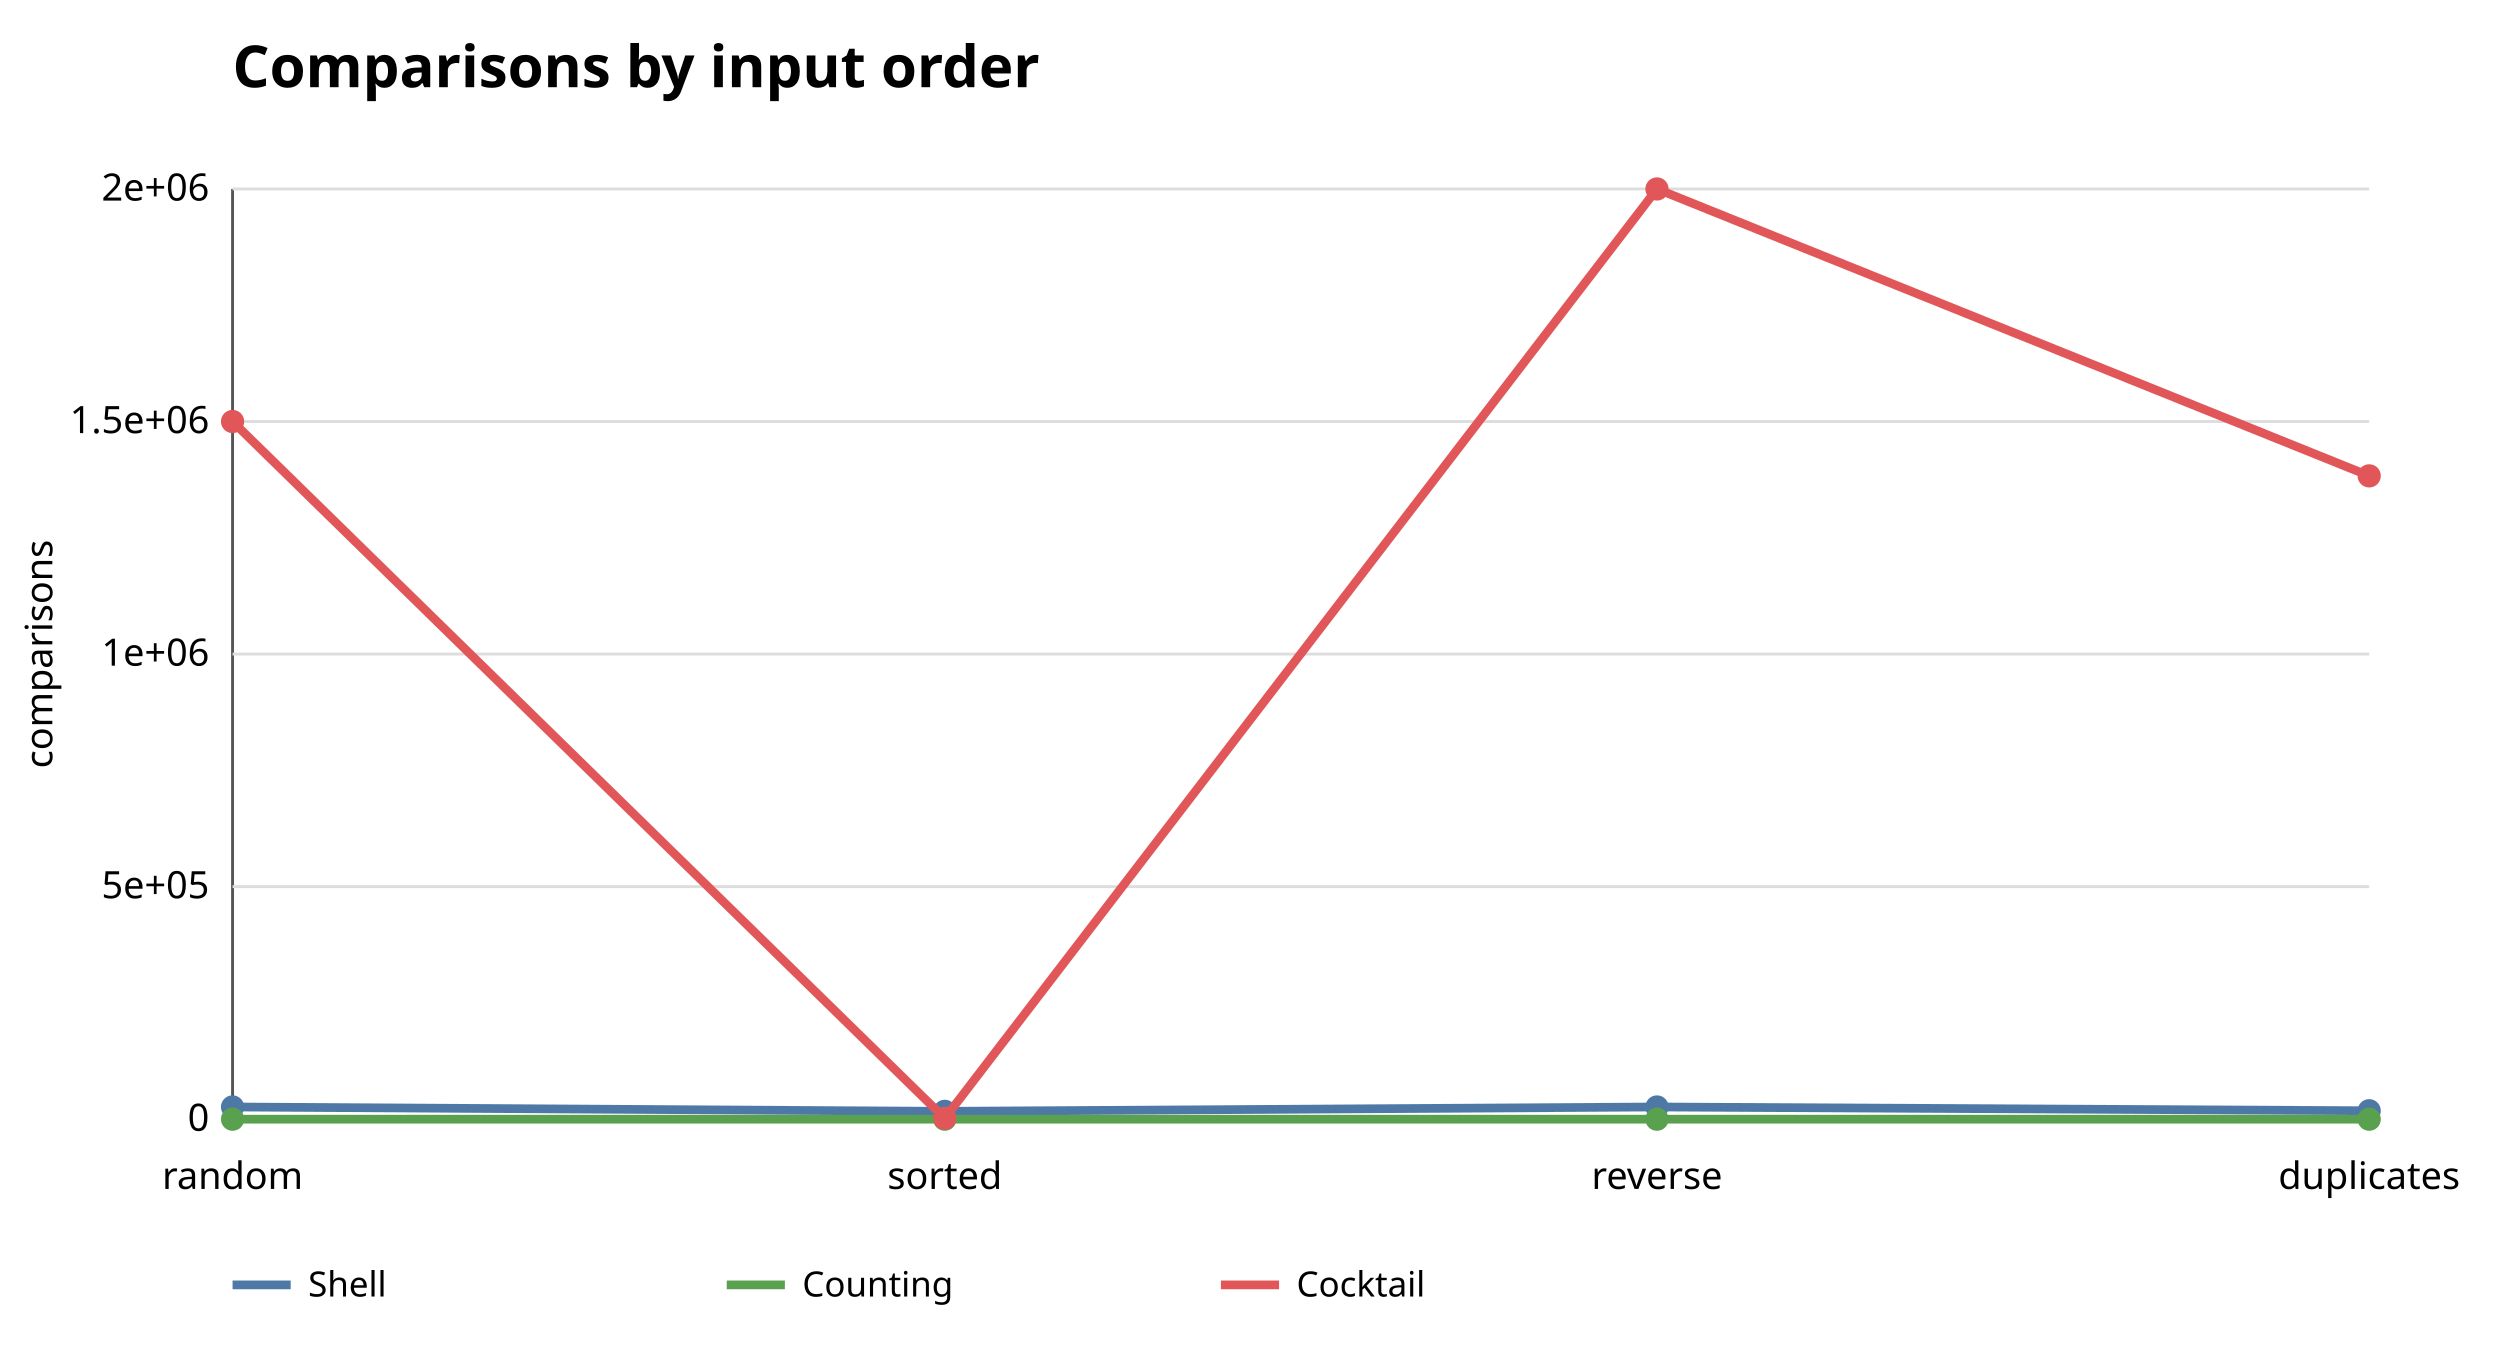
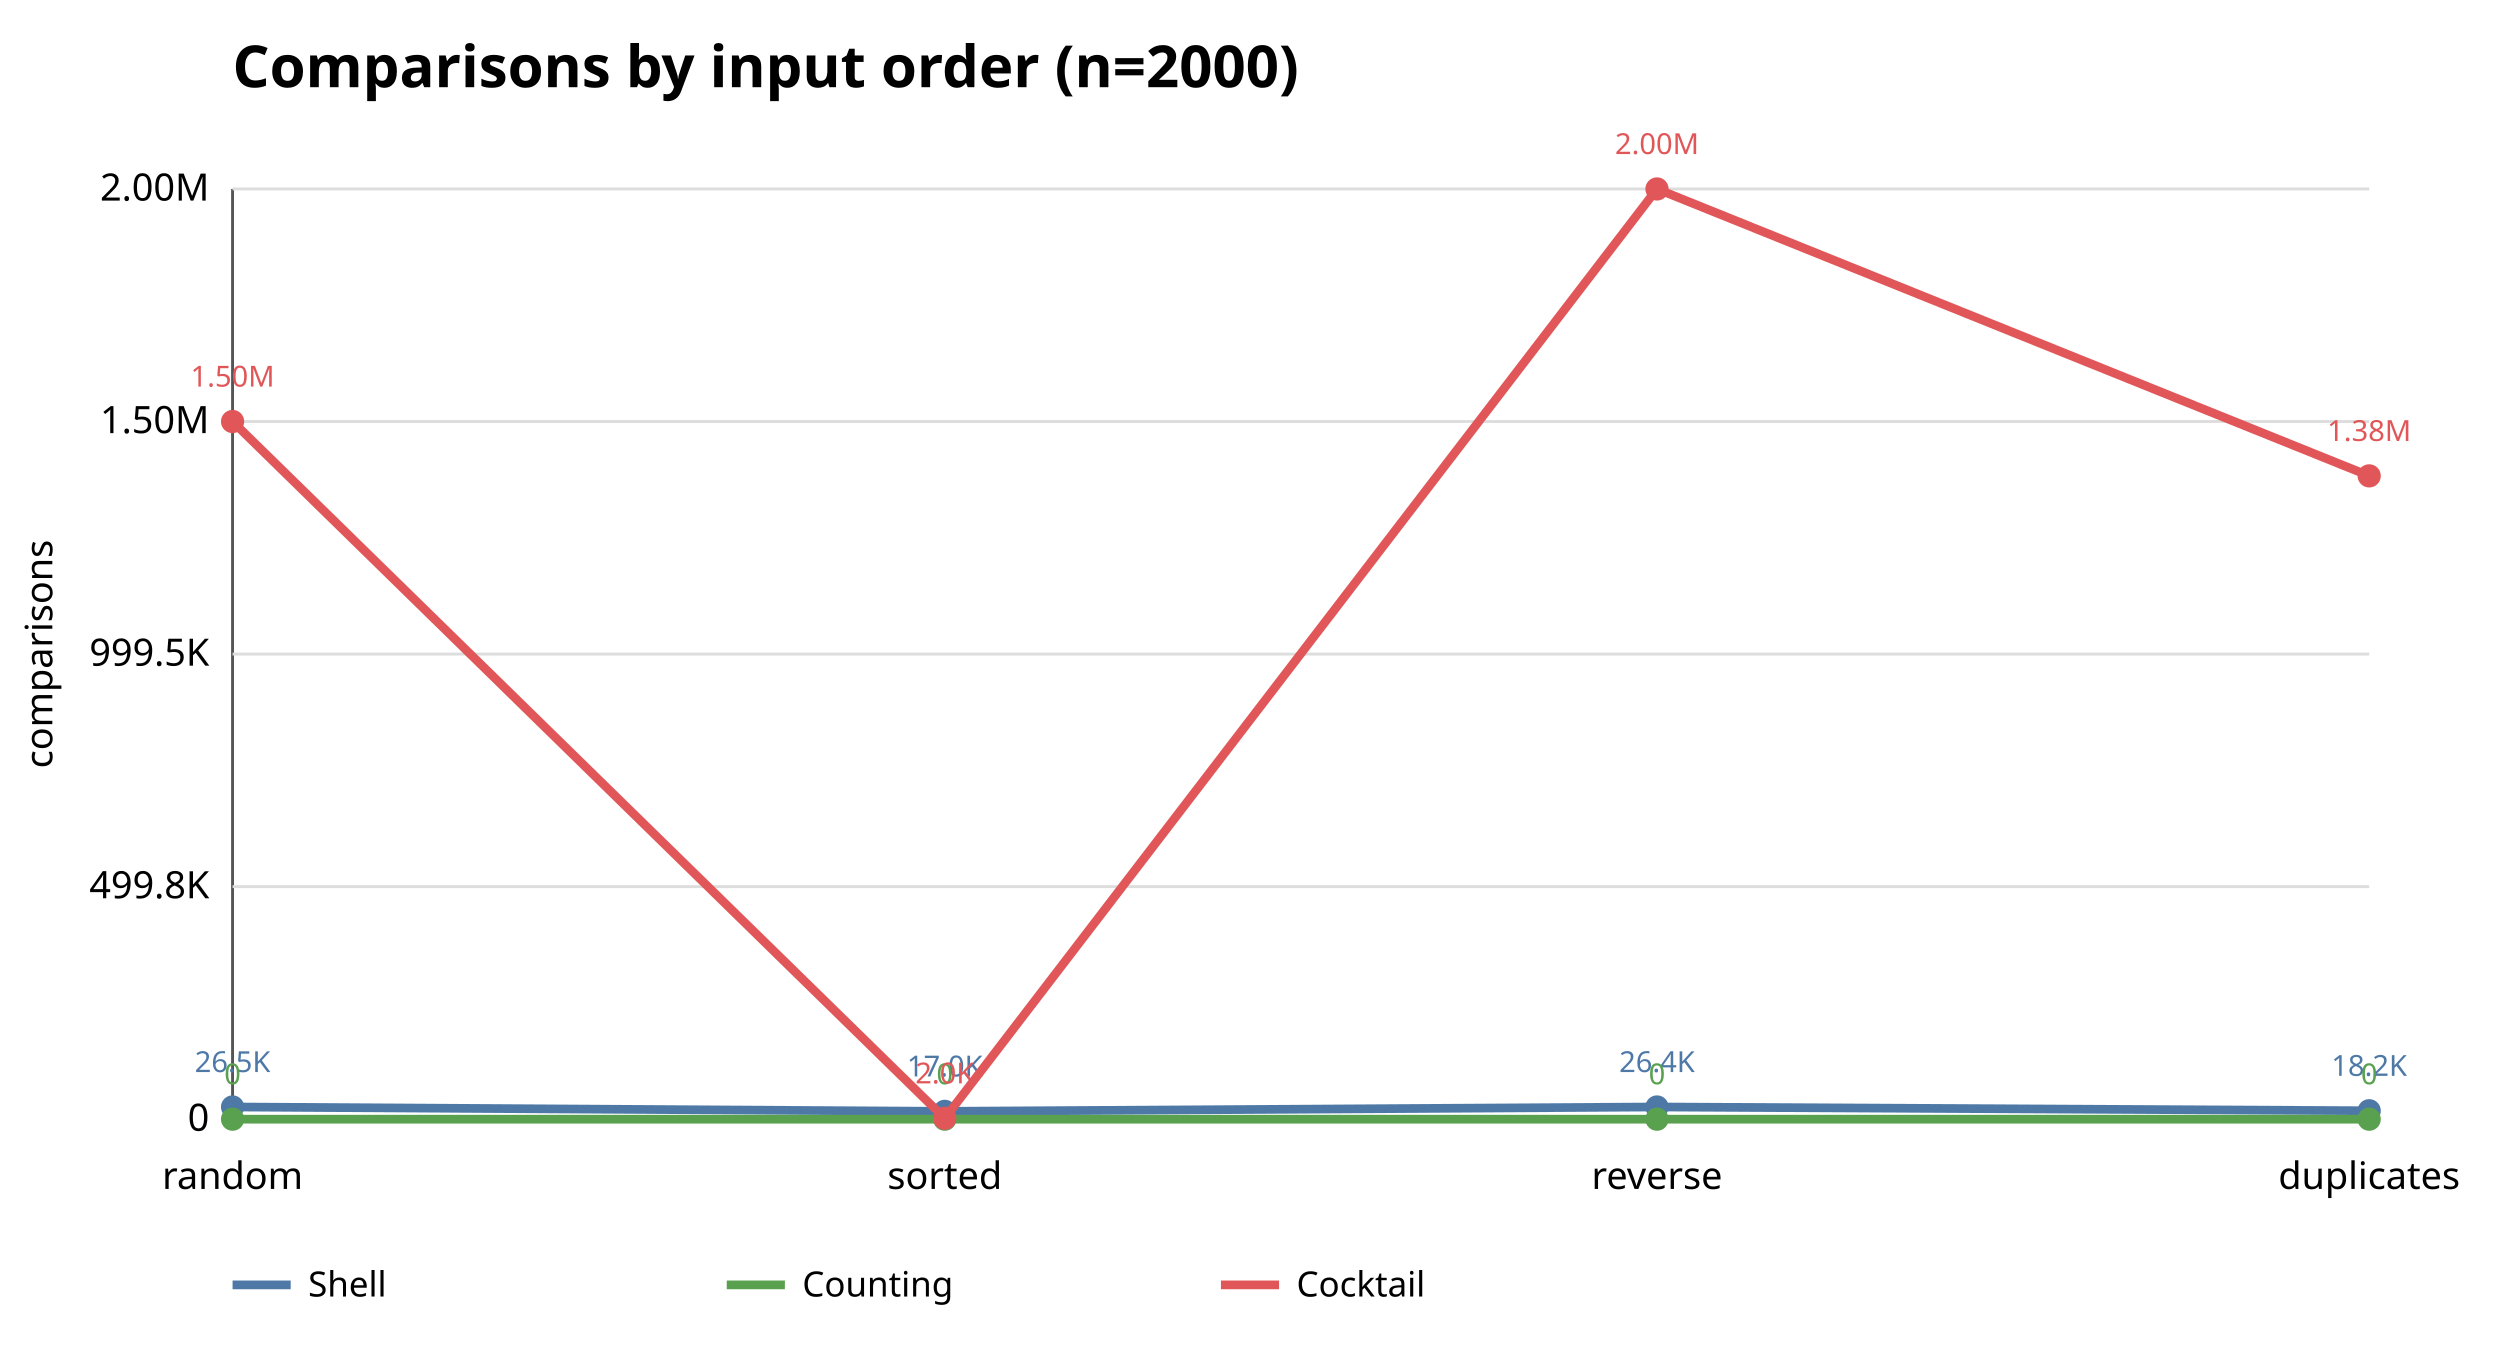
<svg xmlns="http://www.w3.org/2000/svg" viewBox="0 0 860 470">
-   <style>text{font:13px sans-serif}.title{font-size:20px;font-weight:bold}.axis{stroke:#555}.grid{stroke:#ddd}.legend{font-size:12px}</style>
-   <text class="title" x="80" y="30">Comparisons by input order</text>
+   <style>text{font:13px sans-serif}.title{font-size:20px;font-weight:bold}.axis{stroke:#555}.grid{stroke:#ddd}.legend{font-size:12px}.point-label{font-size:10px}</style>
+   <text class="title" x="80" y="30">Comparisons by input order (n=2000)</text>
  <text transform="translate(18 225.0) rotate(-90)" text-anchor="middle">comparisons</text>
  <line class="axis" x1="80" y1="65" x2="80" y2="385" />
  <line class="axis" x1="80" y1="385" x2="815" y2="385" />
  <line class="grid" x1="80" y1="385.0" x2="815" y2="385.0" />
  <text x="72" y="389.0" text-anchor="end">0</text>
  <line class="grid" x1="80" y1="305.0" x2="815" y2="305.0" />
-   <text x="72" y="309.0" text-anchor="end">5e+05</text>
+   <text x="72" y="309.0" text-anchor="end">499.8K</text>
  <line class="grid" x1="80" y1="225.0" x2="815" y2="225.0" />
-   <text x="72" y="229.0" text-anchor="end">1e+06</text>
+   <text x="72" y="229.0" text-anchor="end">999.5K</text>
  <line class="grid" x1="80" y1="145.0" x2="815" y2="145.0" />
-   <text x="72" y="149.0" text-anchor="end">1.5e+06</text>
+   <text x="72" y="149.0" text-anchor="end">1.50M</text>
  <line class="grid" x1="80" y1="65.0" x2="815" y2="65.0" />
-   <text x="72" y="69.0" text-anchor="end">2e+06</text>
+   <text x="72" y="69.0" text-anchor="end">2.00M</text>
  <text x="80.0" y="409" text-anchor="middle">random</text>
  <text x="325.0" y="409" text-anchor="middle">sorted</text>
  <text x="570.0" y="409" text-anchor="middle">reverse</text>
  <text x="815.0" y="409" text-anchor="middle">duplicates</text>
  <polyline fill="none" stroke="#4e79a7" stroke-width="3" points="80.0,380.8 325.0,382.3 570.0,380.8 815.0,382.1" />
  <circle cx="80.0" cy="380.8" r="4" fill="#4e79a7" />
+   <text class="point-label" x="80.0" y="368.8" text-anchor="middle" fill="#4e79a7">26.5K</text>
  <circle cx="325.0" cy="382.3" r="4" fill="#4e79a7" />
+   <text class="point-label" x="325.0" y="370.3" text-anchor="middle" fill="#4e79a7">17.0K</text>
  <circle cx="570.0" cy="380.8" r="4" fill="#4e79a7" />
+   <text class="point-label" x="570.0" y="368.8" text-anchor="middle" fill="#4e79a7">26.4K</text>
  <circle cx="815.0" cy="382.1" r="4" fill="#4e79a7" />
+   <text class="point-label" x="815.0" y="370.1" text-anchor="middle" fill="#4e79a7">18.2K</text>
  <polyline fill="none" stroke="#59a14f" stroke-width="3" points="80.0,385.0 325.0,385.0 570.0,385.0 815.0,385.0" />
  <circle cx="80.0" cy="385.0" r="4" fill="#59a14f" />
+   <text class="point-label" x="80.0" y="373.0" text-anchor="middle" fill="#59a14f">0</text>
  <circle cx="325.0" cy="385.0" r="4" fill="#59a14f" />
+   <text class="point-label" x="325.0" y="373.0" text-anchor="middle" fill="#59a14f">0</text>
  <circle cx="570.0" cy="385.0" r="4" fill="#59a14f" />
+   <text class="point-label" x="570.0" y="373.0" text-anchor="middle" fill="#59a14f">0</text>
  <circle cx="815.0" cy="385.0" r="4" fill="#59a14f" />
+   <text class="point-label" x="815.0" y="373.0" text-anchor="middle" fill="#59a14f">0</text>
  <polyline fill="none" stroke="#e15759" stroke-width="3" points="80.0,145.0 325.0,384.7 570.0,65.0 815.0,163.7" />
  <circle cx="80.0" cy="145.0" r="4" fill="#e15759" />
+   <text class="point-label" x="80.0" y="133.0" text-anchor="middle" fill="#e15759">1.50M</text>
  <circle cx="325.0" cy="384.7" r="4" fill="#e15759" />
+   <text class="point-label" x="325.0" y="372.7" text-anchor="middle" fill="#e15759">2.0K</text>
  <circle cx="570.0" cy="65.0" r="4" fill="#e15759" />
+   <text class="point-label" x="570.0" y="53.0" text-anchor="middle" fill="#e15759">2.00M</text>
  <circle cx="815.0" cy="163.7" r="4" fill="#e15759" />
+   <text class="point-label" x="815.0" y="151.7" text-anchor="middle" fill="#e15759">1.38M</text>
  <line x1="80" y1="442" x2="100" y2="442" stroke="#4e79a7" stroke-width="3" />
  <text class="legend" x="106" y="446">Shell</text>
  <line x1="250" y1="442" x2="270" y2="442" stroke="#59a14f" stroke-width="3" />
  <text class="legend" x="276" y="446">Counting</text>
  <line x1="420" y1="442" x2="440" y2="442" stroke="#e15759" stroke-width="3" />
  <text class="legend" x="446" y="446">Cocktail</text>
</svg>
